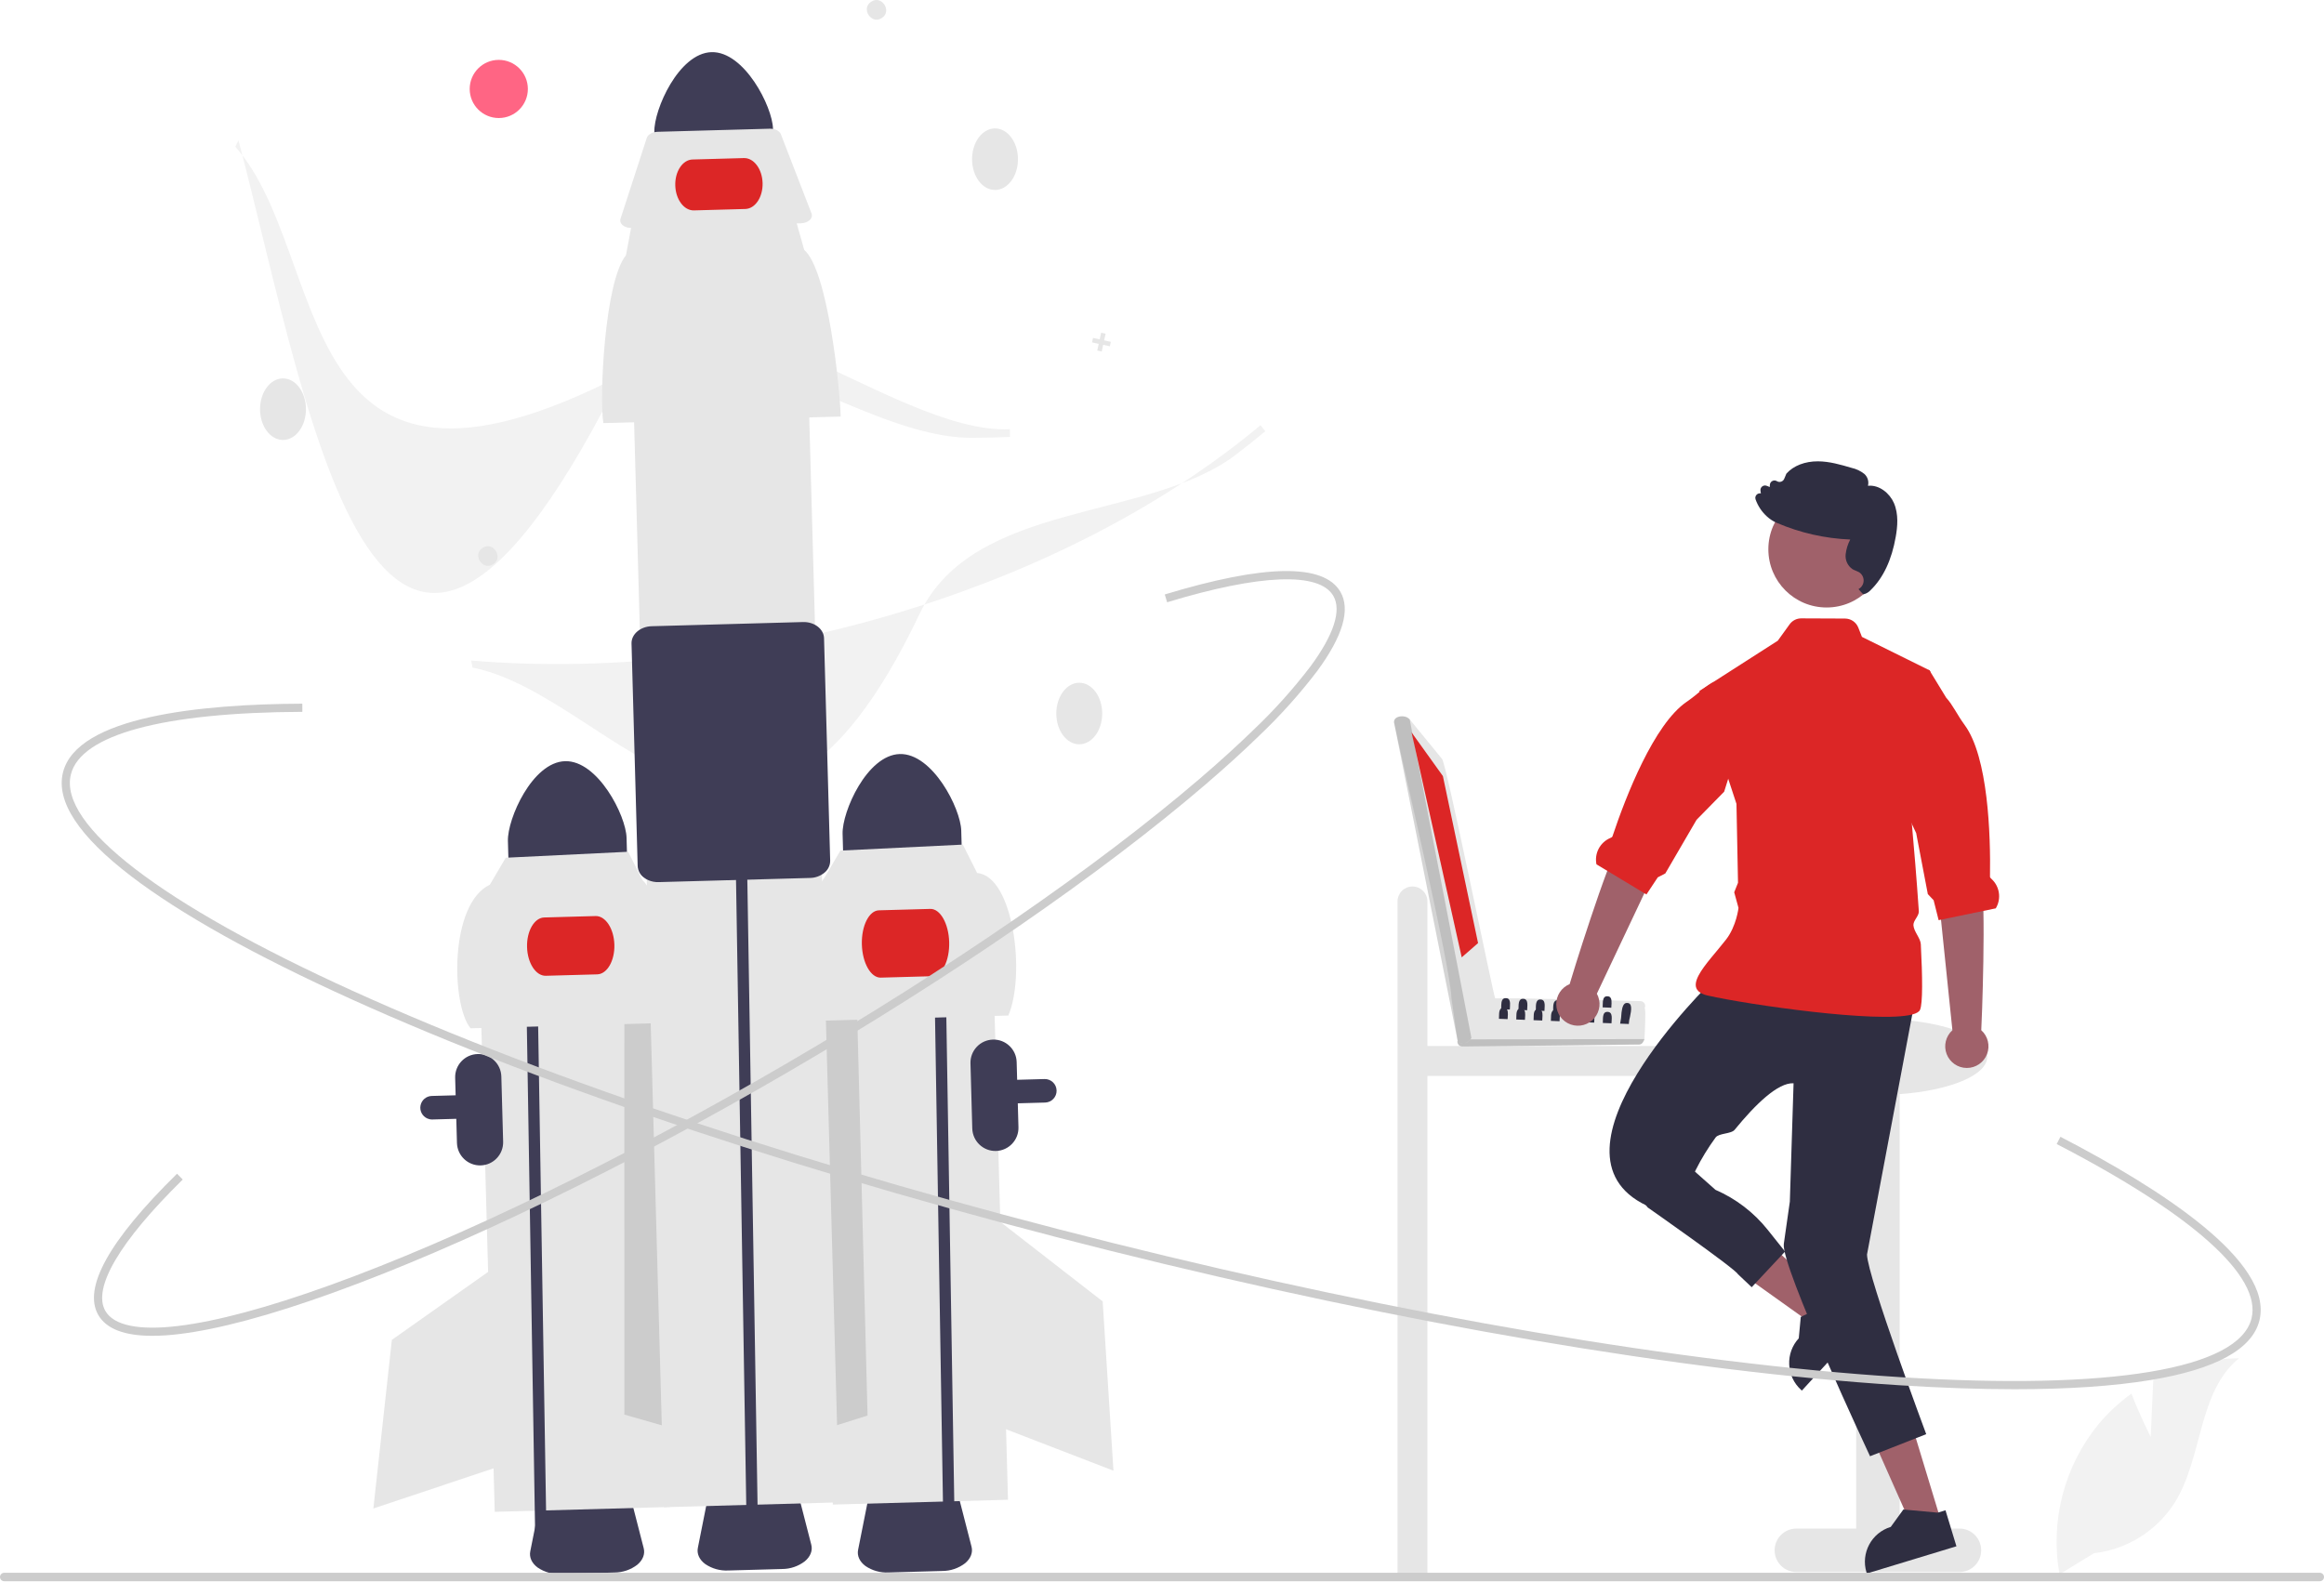
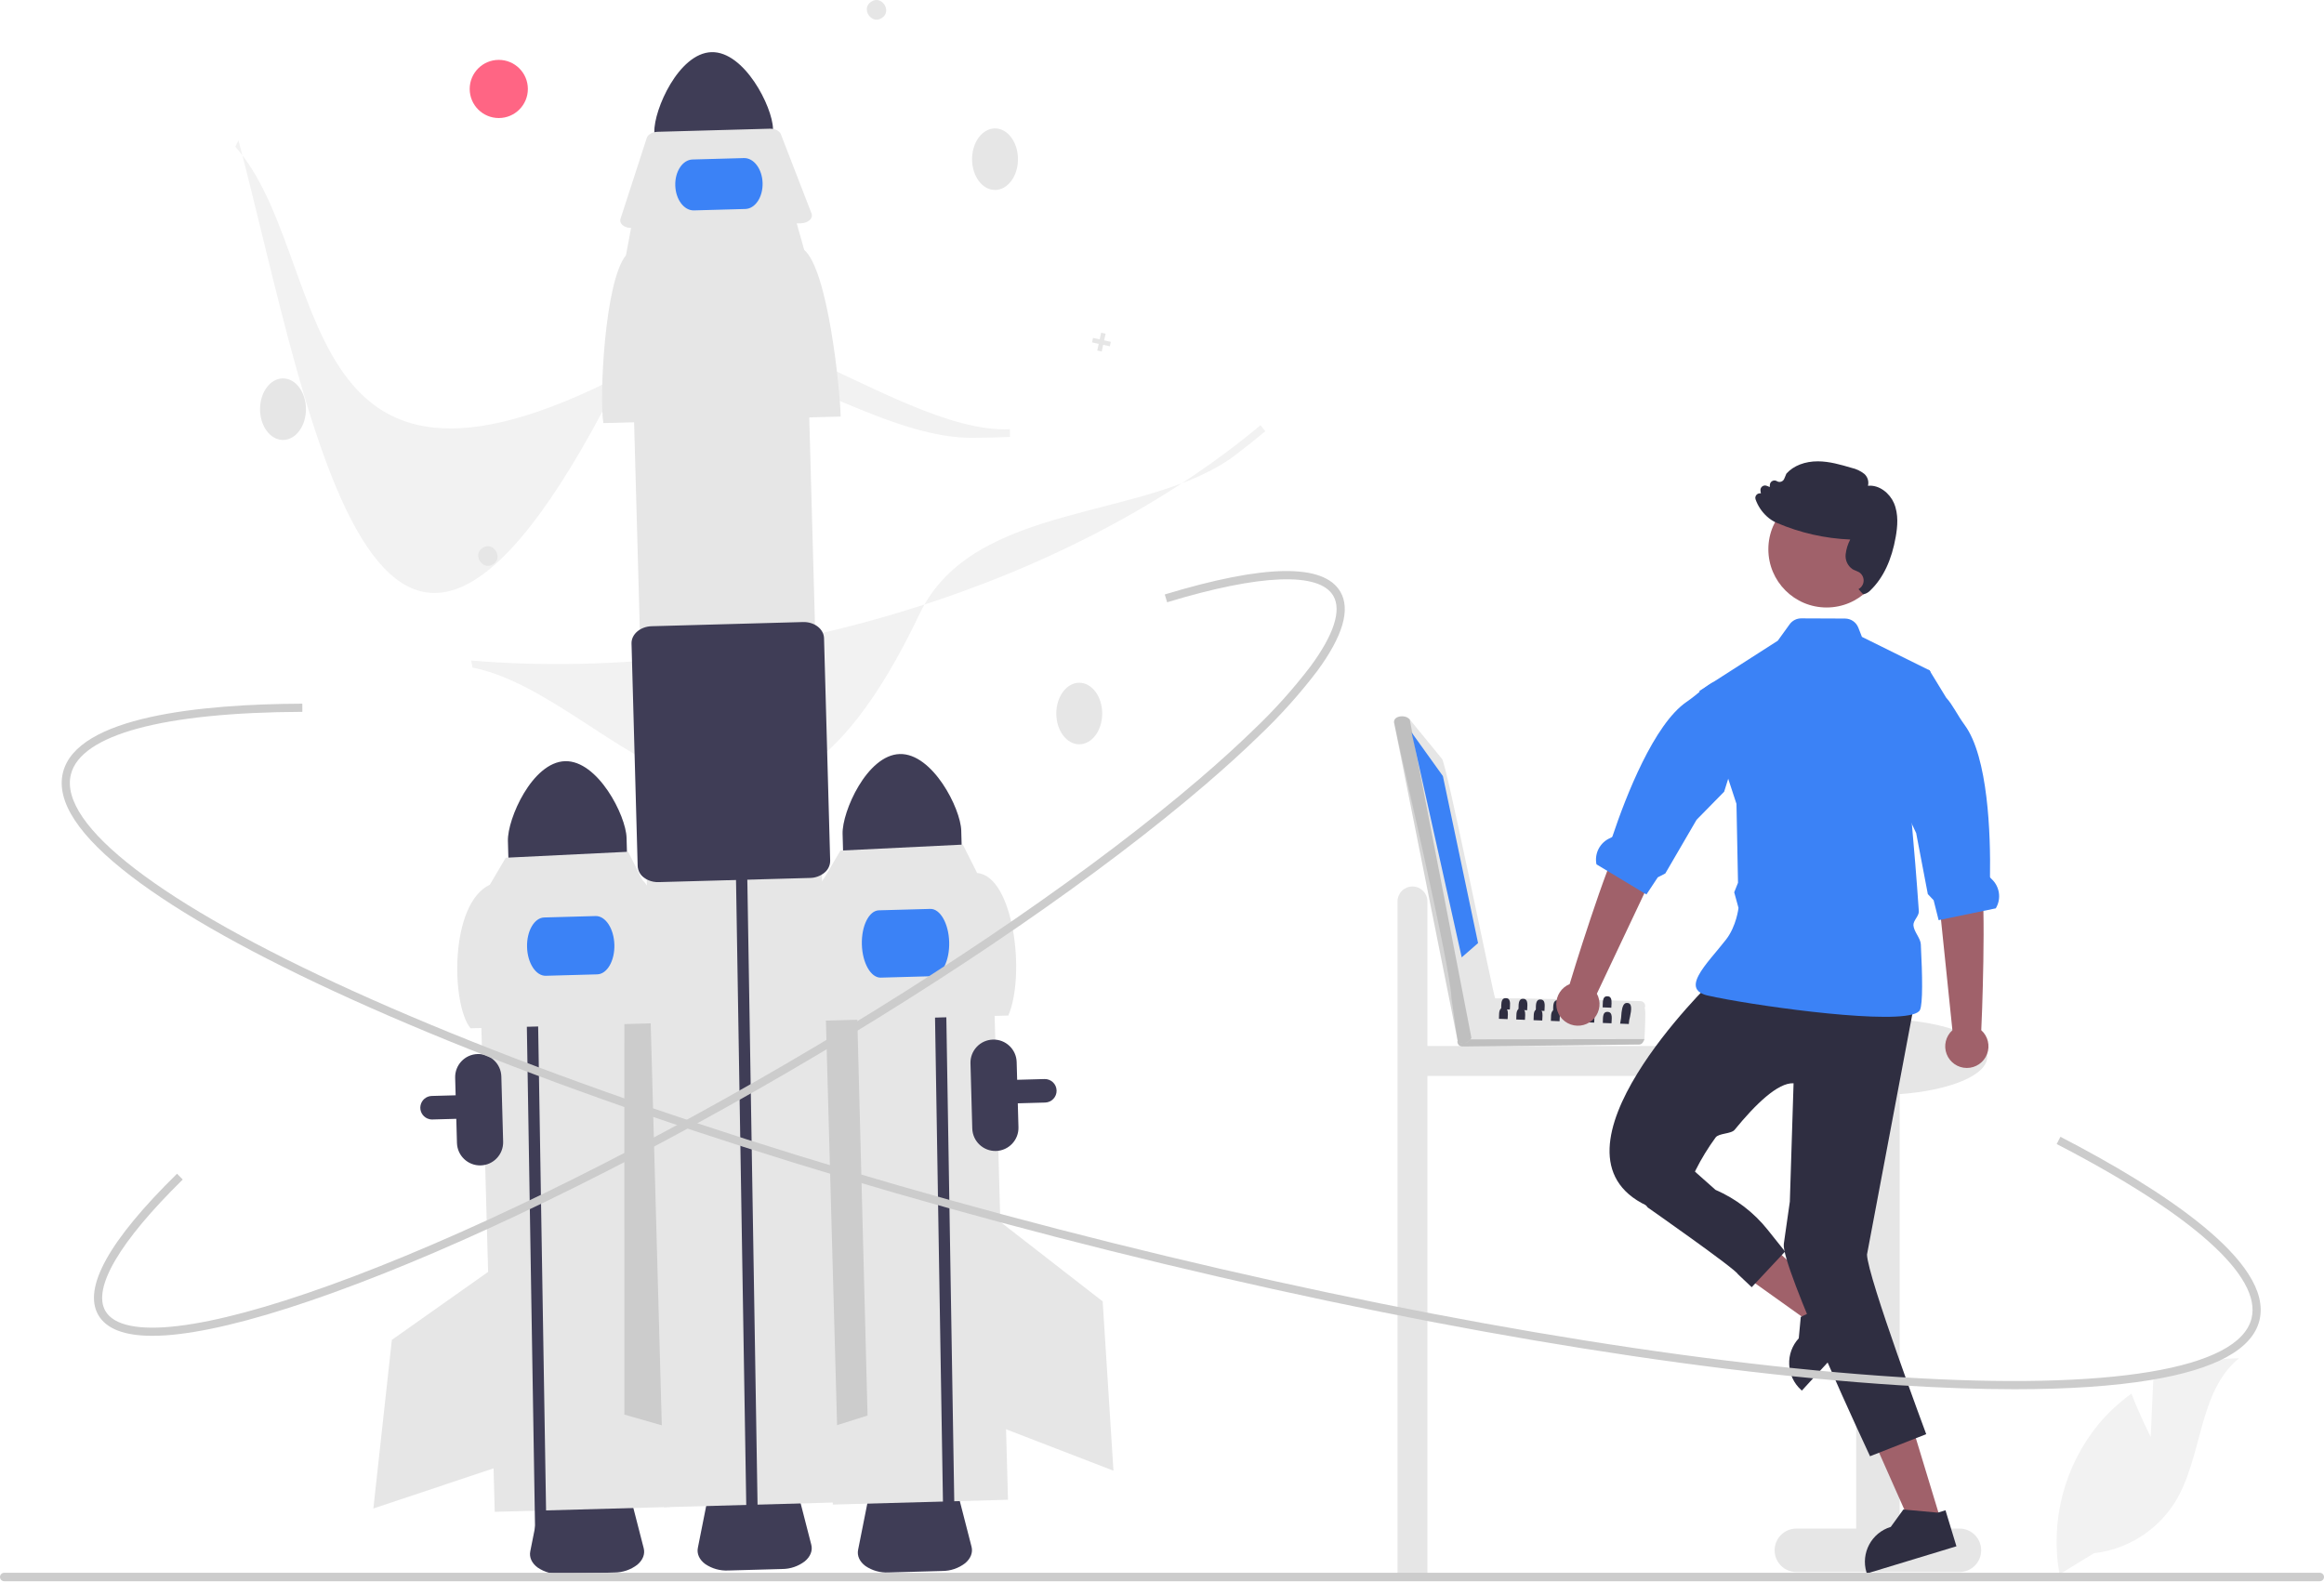
<svg xmlns="http://www.w3.org/2000/svg" data-name="Layer 1" width="855.157" height="581.907" viewBox="0 0 855.157 581.907">
  <path d="M696.927,503.797a5.5,5.5,0,0,1,5.5,5.5v53.206h105.5a5.5,5.5,0,0,1,0,11h-105.5v184h-11V509.297A5.5,5.5,0,0,1,696.927,503.797Z" transform="translate(-177.1854 -177.5591)" fill="#e6e6e6" />
  <path d="M403.333,756.253l-19.832.548a13.812,13.812,0,0,1-8.486-2.379c-2.154-1.602-3.142-3.768-2.708-5.943l3.903-19.613c.735-3.7,5.27-6.497,10.78-6.649l10.952-.302c5.51-.152,10.192,2.39,11.13,6.044l4.979,19.368c.552,2.148-.314,4.365-2.376,6.083A13.812,13.812,0,0,1,403.333,756.253Z" transform="translate(-177.1854 -177.5591)" fill="#3f3d56" />
  <path d="M523.963,755.693l-19.832.548a13.812,13.812,0,0,1-8.486-2.379c-2.154-1.602-3.142-3.768-2.708-5.943l3.903-19.613c.735-3.7,5.27-6.497,10.78-6.649l10.952-.302c5.51-.152,10.192,2.39,11.13,6.044l4.979,19.368c.552,2.148-.314,4.365-2.376,6.083A13.812,13.812,0,0,1,523.963,755.693Z" transform="translate(-177.1854 -177.5591)" fill="#3f3d56" />
  <path d="M334.467,589.188a4.331,4.331,0,0,1,1.595-8.308L561.53,574.655a4.33,4.33,0,0,1,4.449,4.208l0,0a4.336,4.336,0,0,1-4.209,4.448l-0-0-225.468,6.226A4.307,4.307,0,0,1,334.467,589.188Z" transform="translate(-177.1854 -177.5591)" fill="#3f3d56" />
  <rect x="356.219" y="515.396" width="64.474" height="217.68" transform="translate(-194.2683 -166.5985) rotate(-1.58175)" fill="#e6e6e6" />
  <polygon points="242.126 333.079 229.737 366.828 229.748 520.587 244.844 524.916 242.126 333.079" fill="#ccc" />
  <path d="M385.116,457.681c-12.057.342-21.257,21.209-21.036,29.352l.407,14.742,43.659-1.206-.407-14.742C407.511,477.685,397.174,457.357,385.116,457.681Z" transform="translate(-177.1854 -177.5591)" fill="#3f3d56" />
  <path d="M354.063,606.44a8.51,8.51,0,0,1-8.731-8.262l-.662-23.991a8.5,8.5,0,1,1,16.994-.469l.662,23.991A8.51,8.51,0,0,1,354.063,606.44Z" transform="translate(-177.1854 -177.5591)" fill="#3f3d56" />
  <polyline points="193.233 339.284 192.928 323.429 197.086 323.326 197.391 339.13 201.16 569.476 197.001 569.591" fill="#3f3d56" />
  <path d="M425.067,553.92l-74.739,2.064c-7.139-8.705-7.787-45.793,7.111-52.851l5.842-9.92,45.043-2.199,5.264,10.445C420.999,507.764,424.82,544.62,425.067,553.92Z" transform="translate(-177.1854 -177.5591)" fill="#e6e6e6" />
-   <path d="M396.936,536.132l-18.9.522c-3.647.101-6.748-4.631-6.911-10.546s2.672-10.811,6.319-10.912l18.9-.522c3.647-.101,6.748,4.631,6.911,10.546S400.583,536.032,396.936,536.132Z" transform="translate(-177.1854 -177.5591)" fill="#dc2626" />
+   <path d="M396.936,536.132l-18.9.522c-3.647.101-6.748-4.631-6.911-10.546s2.672-10.811,6.319-10.912l18.9-.522c3.647-.101,6.748,4.631,6.911,10.546S400.583,536.032,396.936,536.132Z" transform="translate(-177.1854 -177.5591)" fill="#3b82f6" />
  <polygon points="183.151 465.568 144.192 493.088 137.386 555.138 182.834 539.953 183.151 465.568" fill="#e6e6e6" />
  <rect x="480.63" y="512.731" width="64.474" height="217.68" transform="translate(-194.1474 -163.1654) rotate(-1.58175)" fill="#e6e6e6" />
  <polygon points="301.996 333.806 315.257 367.222 319.236 520.93 304.257 525.649 301.996 333.806" fill="#ccc" />
  <ellipse cx="397.132" cy="262.584" rx="8.447" ry="11.327" fill="#e6e6e6" />
  <path d="M508.269,455.051c-12.057.342-21.257,21.209-21.036,29.352l.407,14.742,43.659-1.206L530.892,483.197C530.663,475.054,520.326,454.727,508.269,455.051Z" transform="translate(-177.1854 -177.5591)" fill="#3f3d56" />
  <polyline points="343.567 344.247 343.262 328.392 347.42 328.288 347.725 344.093 351.494 574.439 347.335 574.554" fill="#3f3d56" />
  <path d="M548.219,551.29l-74.739,2.064c-1.303-7.877.383-44.633,7.111-52.851l5.842-9.92,45.043-2.199,5.264,10.445C550.039,499.912,554.691,536.032,548.219,551.29Z" transform="translate(-177.1854 -177.5591)" fill="#e6e6e6" />
-   <path d="M520.18,536.813l-18.9.522c-3.647.101-6.768-5.374-6.957-12.202s2.626-12.466,6.273-12.567l18.9-.522c3.647-.101,6.768,5.374,6.957,12.202S523.827,536.712,520.18,536.813Z" transform="translate(-177.1854 -177.5591)" fill="#dc2626" />
+   <path d="M520.18,536.813l-18.9.522c-3.647.101-6.768-5.374-6.957-12.202s2.626-12.466,6.273-12.567l18.9-.522c3.647-.101,6.768,5.374,6.957,12.202S523.827,536.712,520.18,536.813Z" transform="translate(-177.1854 -177.5591)" fill="#3b82f6" />
  <polygon points="368.086 449.662 405.749 478.93 409.715 541.227 365.009 523.983 368.086 449.662" fill="#e6e6e6" />
  <path d="M534.754,338.68c-40.413,0-86.857-44.846-127.949-23.539-124.415,64.514-107.289-43.44-143.032-83.589l1.173-2.354c27.059,103.218,51.543,267.692,142.399,83.205,22.759-46.214,97.455,25.22,141.423,23.113l.076,2.829Q541.88,338.681,534.754,338.68Z" transform="translate(-177.1854 -177.5591)" fill="#f2f2f2" />
  <path d="M631.751,345.026c-32.216,24.4-96.316,16.691-116.208,58.487-60.228,126.545-111.754,30.148-164.488,19.724l-.486-2.585c52.79,4.378,109.414-2.415,163.751-19.648,49.104-15.571,92.915-38.736,126.692-66.962l1.769,2.209Q637.432,340.725,631.751,345.026Z" transform="translate(-177.1854 -177.5591)" fill="#f2f2f2" />
  <ellipse cx="104.132" cy="150.584" rx="8.447" ry="11.327" fill="#e6e6e6" />
  <ellipse cx="366.132" cy="58.584" rx="8.447" ry="11.327" fill="#e6e6e6" />
  <path d="M358.656,385.188c-3.862,2.573-7.815-3.551-3.878-6.01C358.639,376.605,362.592,382.729,358.656,385.188Z" transform="translate(-177.1854 -177.5591)" fill="#e6e6e6" />
  <path d="M501.656,184.188c-3.862,2.573-7.815-3.551-3.878-6.01C501.639,175.605,505.592,181.729,501.656,184.188Z" transform="translate(-177.1854 -177.5591)" fill="#e6e6e6" />
  <polygon points="408.749 125.801 406.292 125.262 406.83 122.804 405.192 122.445 404.653 124.903 402.196 124.365 401.837 126.003 404.294 126.542 403.756 128.999 405.394 129.358 405.933 126.9 408.39 127.439 408.749 125.801" fill="#e6e6e6" />
  <circle cx="183.535" cy="32.737" r="10.702" fill="#ff6584" />
  <path d="M439.001,196.75c-12.057.342-21.257,21.209-21.036,29.352l.407,14.742,43.659-1.206-.407-14.742C461.396,216.753,451.059,196.426,439.001,196.75Z" transform="translate(-177.1854 -177.5591)" fill="#3f3d56" />
  <path d="M464.998,754.968l-19.832.548a13.812,13.812,0,0,1-8.486-2.379c-2.154-1.602-3.142-3.768-2.708-5.943l3.903-19.613c.736-3.7,5.27-6.497,10.78-6.649l10.952-.302c5.51-.152,10.192,2.39,11.13,6.044l4.979,19.368c.552,2.148-.314,4.365-2.376,6.083A13.812,13.812,0,0,1,464.998,754.968Z" transform="translate(-177.1854 -177.5591)" fill="#3f3d56" />
  <rect x="415.453" y="291.401" width="64.474" height="440.016" transform="translate(-191.1314 -165.0065) rotate(-1.58175)" fill="#e6e6e6" />
  <polyline points="270.868 325.949 270.563 310.094 274.721 309.991 275.026 325.795 278.795 556.141 274.636 556.256" fill="#3f3d56" />
  <path d="M486.531,330.851,399.205,333.262c-1.523-9.203.447-52.15,8.308-61.752l2.154-11.462,60.297-1.665,3.155,11.171C481.778,276.922,486.242,319.985,486.531,330.851Z" transform="translate(-177.1854 -177.5591)" fill="#e6e6e6" />
  <path d="M471.87,259.735l-62.223,1.718c-2.297.063-4.193-1.142-4.236-2.693a1.952,1.952,0,0,1,.097-.658l9.665-29.775c.414-1.275,2.061-2.211,3.984-2.264l41.264-1.139c1.923-.053,3.619.791,4.103,2.041l11.293,29.196c.578,1.493-.756,3.047-2.98,3.471A6.081,6.081,0,0,1,471.87,259.735Z" transform="translate(-177.1854 -177.5591)" fill="#e6e6e6" />
  <path d="M415.786,501.486a7.626,7.626,0,0,1-1.581-.915,5.604,5.604,0,0,1-2.379-4.321l-2.261-81.878c-.093-3.389,3.225-6.241,7.398-6.356l55.703-1.538c4.173-.116,7.643,2.549,7.737,5.938l2.261,81.878a5.603,5.603,0,0,1-2.137,4.446,8.506,8.506,0,0,1-5.261,1.91l-55.702,1.538A8.92,8.92,0,0,1,415.786,501.486Z" transform="translate(-177.1854 -177.5591)" fill="#3f3d56" />
-   <path d="M451.438,254.466l-18.9.522c-3.647.101-6.731-4.02-6.874-9.184s2.709-9.449,6.356-9.55l18.9-.522c3.647-.101,6.731,4.02,6.874,9.184S455.085,254.365,451.438,254.466Z" transform="translate(-177.1854 -177.5591)" fill="#dc2626" />
+   <path d="M451.438,254.466l-18.9.522c-3.647.101-6.731-4.02-6.874-9.184s2.709-9.449,6.356-9.55l18.9-.522c3.647-.101,6.731,4.02,6.874,9.184S455.085,254.365,451.438,254.466Z" transform="translate(-177.1854 -177.5591)" fill="#3b82f6" />
  <path d="M898.194,740.087h-22V580.21c18.402-1.32,32.233-6.955,32.233-13.707,0-7.732-18.132-14-40.5-14s-40.5,6.268-40.5,14c0,6.818,14.1,12.494,32.767,13.742V740.087h-22a8,8,0,0,0,0,16h60a8,8,0,0,0,0-16Z" transform="translate(-177.1854 -177.5591)" fill="#e6e6e6" />
  <polygon points="676.847 481.363 669.62 489.238 635.806 465.112 646.471 453.489 676.847 481.363" fill="#a0616a" />
  <path d="M835.554,679.707a13.322,13.322,0,0,0,4.336,9.307l.318.296,9.478-10.329,13.821-15.064-10.203-9.367-1.842,2.012-.192.207-9.182,4.343-1.946.925-.333.155-.732,7.865v.007A13.283,13.283,0,0,0,835.554,679.707Z" transform="translate(-177.1854 -177.5591)" fill="#2f2e41" />
  <polygon points="714.287 559.924 704.06 563.031 687.21 525.063 702.304 520.478 714.287 559.924" fill="#a0616a" />
  <path d="M863.987,756.202l.126.422,32.976-10.018-4.025-13.251-2.604.792-.274.081-12.26-1.125-.363-.03-4.639,6.4a13.413,13.413,0,0,0-8.938,16.728Z" transform="translate(-177.1854 -177.5591)" fill="#2f2e41" />
-   <path id="ad16ec3e-8c70-4d69-a6df-f9bf45b483f6-26" data-name="Path 17" d="M807.142,538.687s-65.294,63.042-24.016,82.556h12.758a84.503,84.503,0,0,1,12.611-25.108c1.205-1.577,5.721-1.257,6.975-2.794,7.657-9.387,15.958-17.448,21.691-17.128l-1.372,43.558L833.571,635.308c-1.165,8.032,31.727,78.161,31.727,78.161L885.972,705.344s-21.54-57.762-21.792-66.089L881.442,547.693Z" transform="translate(-177.1854 -177.5591)" fill="#2f2e41" />
-   <path d="M801.698,541.796a3.89,3.89,0,0,0,1.273,1.154,8.99,8.99,0,0,0,2.671.991c14.701,3.337,62.726,10.255,75.192,6.955,1.532-.4,2.53-.962,2.856-1.702,1.043-2.338.91-12.215.296-24.142-.111-2.234-2.575-4.654-2.723-6.992-.104-1.753,2.109-3.403,1.99-5.186-.814-12.06-1.864-24.349-2.567-32.118-.444-4.994-.747-8.116-.747-8.116l7.584-47.817-.355-.585-.4-.2-24.453-12.104-1.332-3.403a5.267,5.267,0,0,0-4.876-3.337l-16.107-.067a5.249,5.249,0,0,0-4.284,2.175l-4.365,6.045-28.855,18.497.111.34,13.54,41.203.067,3.211v.007l.503,25.821-1.398,3.5,1.576,5.741s-.725,6.711-4.609,11.697c-3.522,4.528-8.005,9.248-10.033,13.081v.007C801.128,538.571,800.751,540.405,801.698,541.796Z" transform="translate(-177.1854 -177.5591)" fill="#dc2626" />
-   <path id="ef5568b9-6037-4ec0-9cfc-fa22633e4b80-27" data-name="Path 18" d="M779.991,617.498l3.49,4.41s32.098,22.456,33.2,24.555l5.073,4.8,12.274-13.12-6.383-8a50.107,50.107,0,0,0-19.221-14.716h0l-9.782-8.679Z" transform="translate(-177.1854 -177.5591)" fill="#2f2e41" />
+   <path id="ad16ec3e-8c70-4d69-a6df-f9bf45b483f6-7" data-name="Path 17" d="M807.142,538.687s-65.294,63.042-24.016,82.556h12.758a84.503,84.503,0,0,1,12.611-25.108c1.205-1.577,5.721-1.257,6.975-2.794,7.657-9.387,15.958-17.448,21.691-17.128l-1.372,43.558L833.571,635.308c-1.165,8.032,31.727,78.161,31.727,78.161L885.972,705.344s-21.54-57.762-21.792-66.089L881.442,547.693Z" transform="translate(-177.1854 -177.5591)" fill="#2f2e41" />
+   <path d="M801.698,541.796a3.89,3.89,0,0,0,1.273,1.154,8.99,8.99,0,0,0,2.671.991c14.701,3.337,62.726,10.255,75.192,6.955,1.532-.4,2.53-.962,2.856-1.702,1.043-2.338.91-12.215.296-24.142-.111-2.234-2.575-4.654-2.723-6.992-.104-1.753,2.109-3.403,1.99-5.186-.814-12.06-1.864-24.349-2.567-32.118-.444-4.994-.747-8.116-.747-8.116l7.584-47.817-.355-.585-.4-.2-24.453-12.104-1.332-3.403a5.267,5.267,0,0,0-4.876-3.337l-16.107-.067a5.249,5.249,0,0,0-4.284,2.175l-4.365,6.045-28.855,18.497.111.34,13.54,41.203.067,3.211v.007l.503,25.821-1.398,3.5,1.576,5.741s-.725,6.711-4.609,11.697c-3.522,4.528-8.005,9.248-10.033,13.081v.007C801.128,538.571,800.751,540.405,801.698,541.796Z" transform="translate(-177.1854 -177.5591)" fill="#3b82f6" />
+   <path id="ef5568b9-6037-4ec0-9cfc-fa22633e4b80-8" data-name="Path 18" d="M779.991,617.498l3.49,4.41s32.098,22.456,33.2,24.555l5.073,4.8,12.274-13.12-6.383-8a50.107,50.107,0,0,0-19.221-14.716h0l-9.782-8.679Z" transform="translate(-177.1854 -177.5591)" fill="#2f2e41" />
  <path d="M895.61,556.69l-5.845-56.578L888.222,476.827l16.36-2.958s-.648,16.65,1.495,26.044c2.115,9.27.281,55.535.15,56.773a7.96,7.96,0,1,1-10.617.005Z" transform="translate(-177.1854 -177.5591)" fill="#a0616a" />
-   <path d="M876.128,471.006l4.558,9.751,1.591,3.396,4.284,22.433,2.138,2.271,1.842,7.332.866-.178,15.611-3.233,4.55-.94A8.65,8.65,0,0,0,909.999,501.015c-.311-.281-.57-.555-.562-.814.259-15.604-.695-44.096-9.315-55.823-2.738-3.722-4.38-7.428-6.77-10.018-.007-.007-.007-.015-.015-.015l-5.815-9.522-.355-.585-.4-.2Z" transform="translate(-177.1854 -177.5591)" fill="#dc2626" />
+   <path d="M876.128,471.006l4.558,9.751,1.591,3.396,4.284,22.433,2.138,2.271,1.842,7.332.866-.178,15.611-3.233,4.55-.94A8.65,8.65,0,0,0,909.999,501.015c-.311-.281-.57-.555-.562-.814.259-15.604-.695-44.096-9.315-55.823-2.738-3.722-4.38-7.428-6.77-10.018-.007-.007-.007-.015-.015-.015l-5.815-9.522-.355-.585-.4-.2Z" transform="translate(-177.1854 -177.5591)" fill="#3b82f6" />
  <circle id="af7fa85c-211d-4c02-a612-cf38cfa53f1c" data-name="Ellipse 5" cx="672.128" cy="202.131" r="21.431" fill="#a0616a" />
  <path d="M874.761,375.079c.628-3.601,1.117-8.27-.681-12.42-1.519-3.493-5.32-6.768-9.545-6.326a4.399,4.399,0,0,0-1.373-4.399,11.555,11.555,0,0,0-4.688-2.204c-3.971-1.167-8.084-2.377-12.332-2.4-4.767-.026-8.99,1.607-11.58,4.486l-.063.093-.776,1.854a1.868,1.868,0,0,1-1.149,1.057,1.836,1.836,0,0,1-1.553-.19,1.695,1.695,0,0,0-2.581,1.366l-.041.791-1.112-.443a1.69,1.69,0,0,0-2.299,1.851l.148.941a1.811,1.811,0,0,0-1.38.311,1.655,1.655,0,0,0-.589,1.86,15.398,15.398,0,0,0,4.284,6.4,12.802,12.802,0,0,0,2.908,1.977q.329.166.685.315a76.252,76.252,0,0,0,26.963,6.108,15.654,15.654,0,0,0-1.674,5.372,5.875,5.875,0,0,0,2.514,5.541,7.399,7.399,0,0,0,1.204.552,7.941,7.941,0,0,1,1.155.534,3.598,3.598,0,0,1-.148,6.243s1.595,1.947,1.85,1.914a4.982,4.982,0,0,0,2.625-1.553C870.173,390.202,873.278,383.602,874.761,375.079Z" transform="translate(-177.1854 -177.5591)" fill="#2f2e41" />
  <path d="M968.583,706.352l.931-20.943a67.64,67.64,0,0,1,31.55-7.986c-15.153,12.389-13.259,36.269-23.532,52.929a40.686,40.686,0,0,1-29.835,18.801l-12.68,7.764a68.176,68.176,0,0,1,14.37-55.246A65.854,65.854,0,0,1,961.489,690.425C964.526,698.433,968.583,706.352,968.583,706.352Z" transform="translate(-177.1854 -177.5591)" fill="#f2f2f2" />
  <path d="M1032.342,757.913a1.549,1.549,0,0,1-1.553,1.553H178.739a1.553,1.553,0,0,1,0-3.106h852.05A1.549,1.549,0,0,1,1032.342,757.913Z" transform="translate(-177.1854 -177.5591)" fill="#ccc" />
  <path d="M543.683,601.125a8.51,8.51,0,0,1-8.731-8.262l-.662-23.991a8.5,8.5,0,0,1,16.994-.469l.662,23.991A8.51,8.51,0,0,1,543.683,601.125Z" transform="translate(-177.1854 -177.5591)" fill="#3f3d56" />
  <path d="M918.54,688.807q-19.368,0-42.457-1.464c-79.614-5.056-182.738-22.633-290.376-49.492-107.638-26.859-206.93-59.794-279.585-92.734-35.393-16.047-62.556-31.236-80.735-45.147-19.247-14.727-27.666-27.564-25.024-38.153,5.148-20.629,50.731-25.142,88.064-25.295l.013,3c-51.268.21-81.514,8.387-85.166,23.022-4.652,18.64,33.287,47.741,104.087,79.841,72.496,32.868,171.605,65.739,279.073,92.557,107.467,26.816,210.401,44.363,289.84,49.408,77.579,4.928,124.743-2.938,129.395-21.578,3.862-15.477-21.598-38.275-71.689-64.198l1.379-2.664c36.397,18.836,78.646,45.852,73.222,67.589-2.643,10.589-16.105,17.965-40.015,21.923C954.935,687.676,938.194,688.807,918.54,688.807Z" transform="translate(-177.1854 -177.5591)" fill="#ccc" />
  <path d="M233.244,669.154c-10.246,0-16.907-2.546-19.855-7.607-5.814-9.98,3.923-27.493,28.941-52.051l2.102,2.141c-23.239,22.812-33.343,40.001-28.451,48.4,3.096,5.312,12.309,7.217,26.648,5.504,14.235-1.699,33.101-6.765,56.072-15.055,47.291-17.067,106.623-45.856,167.065-81.064,60.44-35.207,114.75-72.616,152.927-105.335,7.333-6.286,13.987-12.333,19.779-17.971a196.96,196.96,0,0,0,20.976-23.377c8.563-11.627,11.453-20.581,8.358-25.895-5.17-8.875-26.888-8.04-61.156,2.353l-.87-2.871c36.766-11.149,58.507-11.483,64.619-.992,3.797,6.519.926,16.337-8.534,29.184a199.923,199.923,0,0,1-21.299,23.748c-5.837,5.683-12.539,11.772-19.92,18.1-38.31,32.833-92.777,70.354-153.369,105.649-60.594,35.297-120.1,64.168-167.556,81.295-23.185,8.367-42.273,13.485-56.735,15.211A82.698,82.698,0,0,1,233.244,669.154Z" transform="translate(-177.1854 -177.5591)" fill="#ccc" />
  <path d="M780.787,545.982c-7.414-.148-47.24-1.291-53.771-1.01-.369-1.293-12.75,14.573-13.051,14.671a1.808,1.808,0,0,0,.605,2.908c.728.442,64.932-.746,65.71-.591a1.786,1.786,0,0,0,1.594-1.038l.429-.961c.045-1.644.583-10.048.1-11.485A1.778,1.778,0,0,0,780.787,545.982Z" transform="translate(-177.1854 -177.5591)" fill="#e6e6e6" />
  <path d="M782.303,559.959c-.377.905-.859,2.043-2.023,2.001l-65.032.73a1.794,1.794,0,0,1-1.565-2.633Z" transform="translate(-177.1854 -177.5591)" opacity="0.17" style="isolation:isolate" />
  <path d="M727.32,544.777c-.7-1.211-18.086-87.238-19.537-87.958l-11.87-14.521-1.061-.798c-1.475-.81-5.014-.262-4.696,1.991h0c2.789,13.37,20.726,89.518,21.119,101.39l2.159,15.124a1.863,1.863,0,0,0,2.3,1.53,3.583,3.583,0,0,0,2.877-2.079C718.773,558.923,728.133,545.087,727.32,544.777Z" transform="translate(-177.1854 -177.5591)" fill="#e6e6e6" />
  <path d="M695.91,442.299l22.703,117.161c-.759,1.922-4.312,3.268-5.139.747-.014-.003-23.291-116.644-23.315-116.713C689.911,440.687,694.55,440.598,695.91,442.299Z" transform="translate(-177.1854 -177.5591)" opacity="0.17" style="isolation:isolate" />
-   <polygon points="519.409 269.531 530.939 285.603 543.881 347.068 537.865 352.316 519.409 269.531" fill="#dc2626" />
+   <polygon points="519.409 269.531 530.939 285.603 543.881 347.068 537.865 352.316 519.409 269.531" fill="#3b82f6" />
  <path d="M773.344,554.269l3.19.13a12.539,12.539,0,0,1,.46-2.76c.48-2.28.91-4.99-1.08-4.98-1.35-.13-1.81,1.58-2.05,3.44A26.318,26.318,0,0,1,773.344,554.269Z" transform="translate(-177.1854 -177.5591)" fill="#2f2e41" />
  <path d="M755.044,549.979l2.15.08,1.04.04c-.02-1.14.51-3.49-.78-4.07a1.6,1.6,0,0,0-.65-.13c-1.21-.07-1.57.85-1.68,1.91-.07.64-.04,1.32-.06,1.85C755.064,549.769,755.054,549.879,755.044,549.979Z" transform="translate(-177.1854 -177.5591)" fill="#2f2e41" />
  <path d="M748.674,549.719l2.16.09,1.03.04c-.02-1.31.67-4.17-1.43-4.21-1.94-.11-1.69,2.36-1.74,3.76C748.694,549.509,748.684,549.619,748.674,549.719Z" transform="translate(-177.1854 -177.5591)" fill="#2f2e41" />
  <path d="M742.304,549.469l2.15.08,1.04.04c-.02-1.3.67-4.16-1.43-4.2-1.94-.12-1.69,2.35-1.74,3.76C742.324,549.259,742.314,549.369,742.304,549.469Z" transform="translate(-177.1854 -177.5591)" fill="#2f2e41" />
  <path d="M735.934,549.209l2.16.09,1.03.04c-.02-1.31.67-4.16-1.43-4.21-1.94-.11-1.69,2.36-1.74,3.76C735.954,548.999,735.944,549.109,735.934,549.209Z" transform="translate(-177.1854 -177.5591)" fill="#2f2e41" />
  <path d="M729.564,548.959l2.15.08,1.04.04c-.02-1.2.56-3.71-.98-4.14h-.01a1.464,1.464,0,0,0-.44-.06,1.506,1.506,0,0,0-.54.05h-.01c-1.34.35-1.15,2.45-1.19,3.71C729.584,548.749,729.574,548.859,729.564,548.959Z" transform="translate(-177.1854 -177.5591)" fill="#2f2e41" />
  <path d="M766.914,548.279l3.19.13c0-.12,0-.25.01-.4a13.33,13.33,0,0,0,.04-2.29c-.11-.84-.47-1.5-1.48-1.52-1.03-.06-1.44.6-1.6,1.45a3.116,3.116,0,0,0-.08.44v.01C766.914,546.879,766.964,547.719,766.914,548.279Z" transform="translate(-177.1854 -177.5591)" fill="#2f2e41" />
  <path d="M760.544,548.019l3.19.13a23.28,23.28,0,0,0,.06-2.58c-.09-.88-.44-1.6-1.49-1.62-1.06-.07-1.47.65-1.63,1.54C760.524,546.349,760.604,547.379,760.544,548.019Z" transform="translate(-177.1854 -177.5591)" fill="#2f2e41" />
  <path d="M754.174,547.769l.95.04,2.24.09c-.01-.48.08-1.18.09-1.87a4.233,4.233,0,0,0-.02-.62c-.08-.93-.41-1.7-1.5-1.72-1.11-.06-1.5.71-1.64,1.65C754.154,546.179,754.234,547.149,754.174,547.769Z" transform="translate(-177.1854 -177.5591)" fill="#2f2e41" />
  <path d="M766.974,554.019l3.19.12c-.01-1.3.67-4.16-1.43-4.2C766.634,549.809,767.094,552.709,766.974,554.019Z" transform="translate(-177.1854 -177.5591)" fill="#2f2e41" />
  <path d="M760.604,553.759l3.19.13c-.01-1.31.67-4.17-1.43-4.21C760.264,549.559,760.724,552.459,760.604,553.759Z" transform="translate(-177.1854 -177.5591)" fill="#2f2e41" />
  <path d="M754.234,553.509l3.19.12c-.01-.93.34-2.65-.23-3.57a1.32,1.32,0,0,0-1.2-.63,1.406,1.406,0,0,0-.93.23C754.044,550.329,754.334,552.449,754.234,553.509Z" transform="translate(-177.1854 -177.5591)" fill="#2f2e41" />
  <path d="M747.864,553.249l3.19.13c-.01-.93.33-2.64-.22-3.57a1.323,1.323,0,0,0-1.21-.64,1.389,1.389,0,0,0-.93.23C747.674,550.089,747.964,552.199,747.864,553.249Z" transform="translate(-177.1854 -177.5591)" fill="#2f2e41" />
  <path d="M741.494,552.999l3.19.12c-.01-.93.34-2.65-.23-3.57a1.319,1.319,0,0,0-1.2-.63,1.405,1.405,0,0,0-.93.23C741.304,549.819,741.594,551.939,741.494,552.999Z" transform="translate(-177.1854 -177.5591)" fill="#2f2e41" />
  <path d="M735.124,552.739l3.19.13c-.01-.93.33-2.64-.22-3.57a1.312,1.312,0,0,0-1.21-.64,1.389,1.389,0,0,0-.93.23C734.934,549.579,735.224,551.689,735.124,552.739Z" transform="translate(-177.1854 -177.5591)" fill="#2f2e41" />
  <path d="M728.754,552.489l3.19.12c-.01-.93.33-2.64-.23-3.57a1.308,1.308,0,0,0-1.2-.63,1.405,1.405,0,0,0-.93.23C728.564,549.319,728.854,551.429,728.754,552.489Z" transform="translate(-177.1854 -177.5591)" fill="#2f2e41" />
  <path d="M764.78,543.245l24.313-51.421L798.286,470.375l-14.448-8.227s-4.921,15.919-10.064,24.067c-5.075,8.04-18.718,52.287-19.006,53.497a7.96,7.96,0,1,0,10.012,3.533Z" transform="translate(-177.1854 -177.5591)" fill="#a0616a" />
-   <path d="M764.632,495.638l18.388,11.093,4.17-6.303,2.777-1.433,11.494-19.737,10.162-10.354,13.427-42.919-17.47,2.621-.023.007c-3.112,1.651-5.896,4.602-9.713,7.203-12.026,8.196-22.395,34.752-27.335,49.559-.081.243-.414.412-.8.578a8.653,8.653,0,0,0-5.077,9.685Z" transform="translate(-177.1854 -177.5591)" fill="#dc2626" />
+   <path d="M764.632,495.638l18.388,11.093,4.17-6.303,2.777-1.433,11.494-19.737,10.162-10.354,13.427-42.919-17.47,2.621-.023.007c-3.112,1.651-5.896,4.602-9.713,7.203-12.026,8.196-22.395,34.752-27.335,49.559-.081.243-.414.412-.8.578a8.653,8.653,0,0,0-5.077,9.685Z" transform="translate(-177.1854 -177.5591)" fill="#3b82f6" />
</svg>
